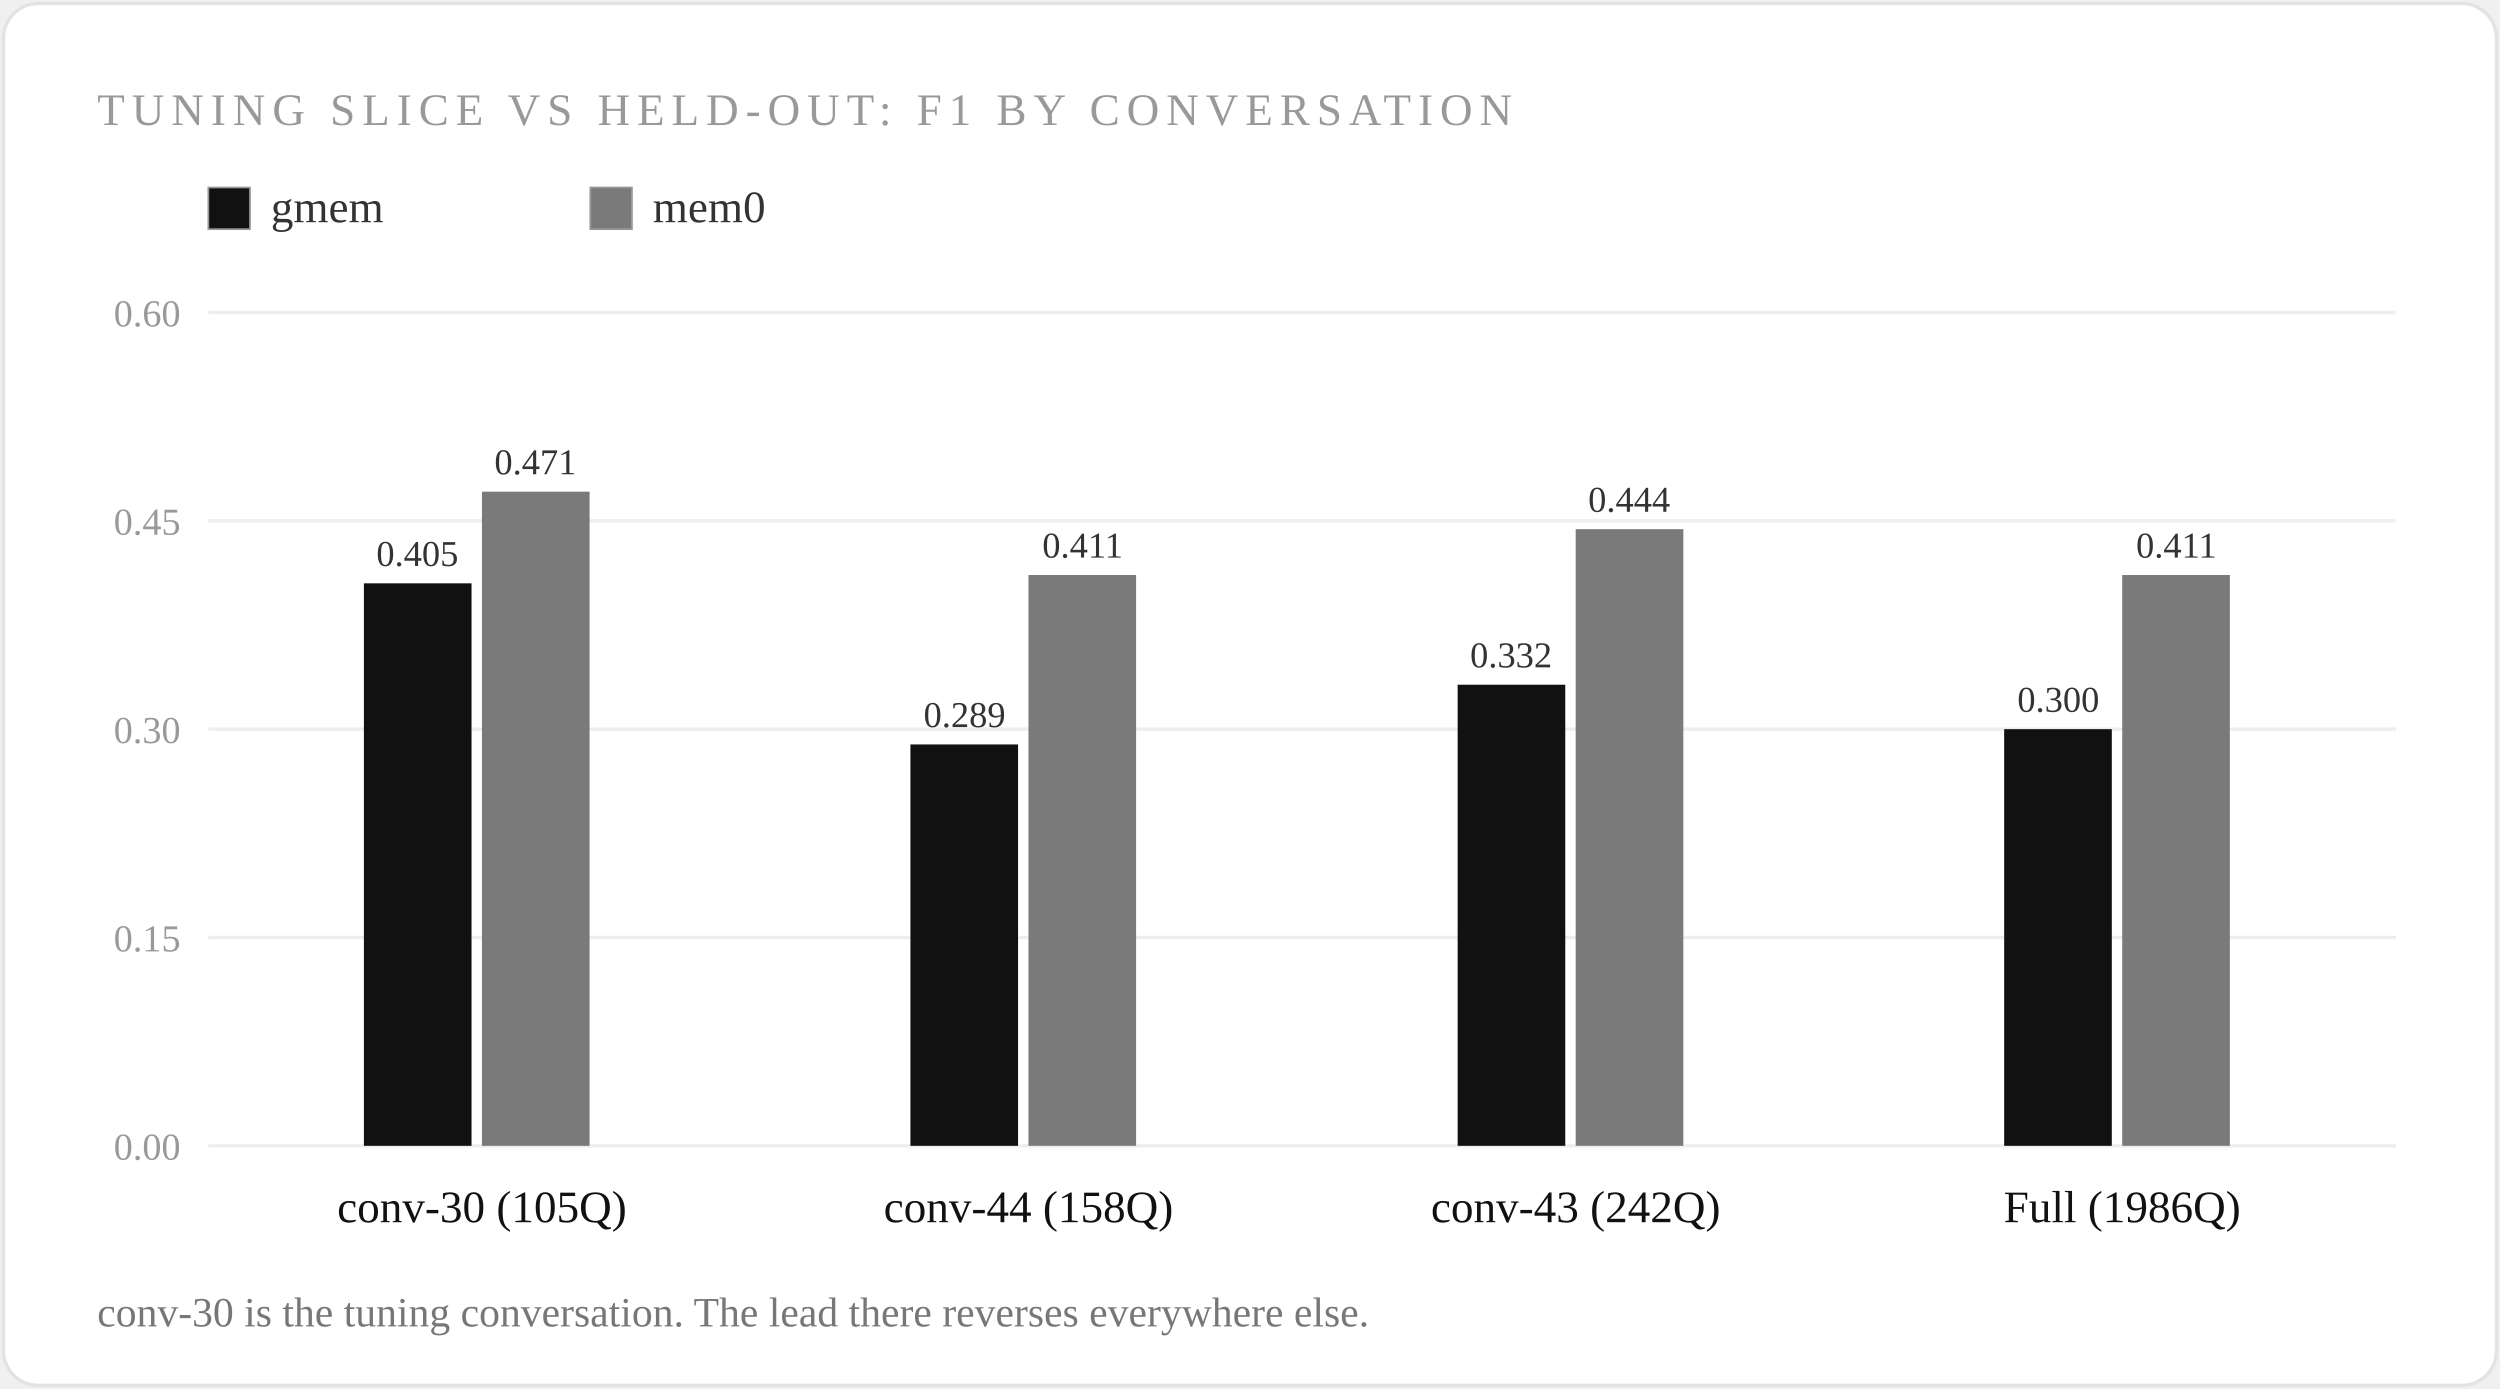
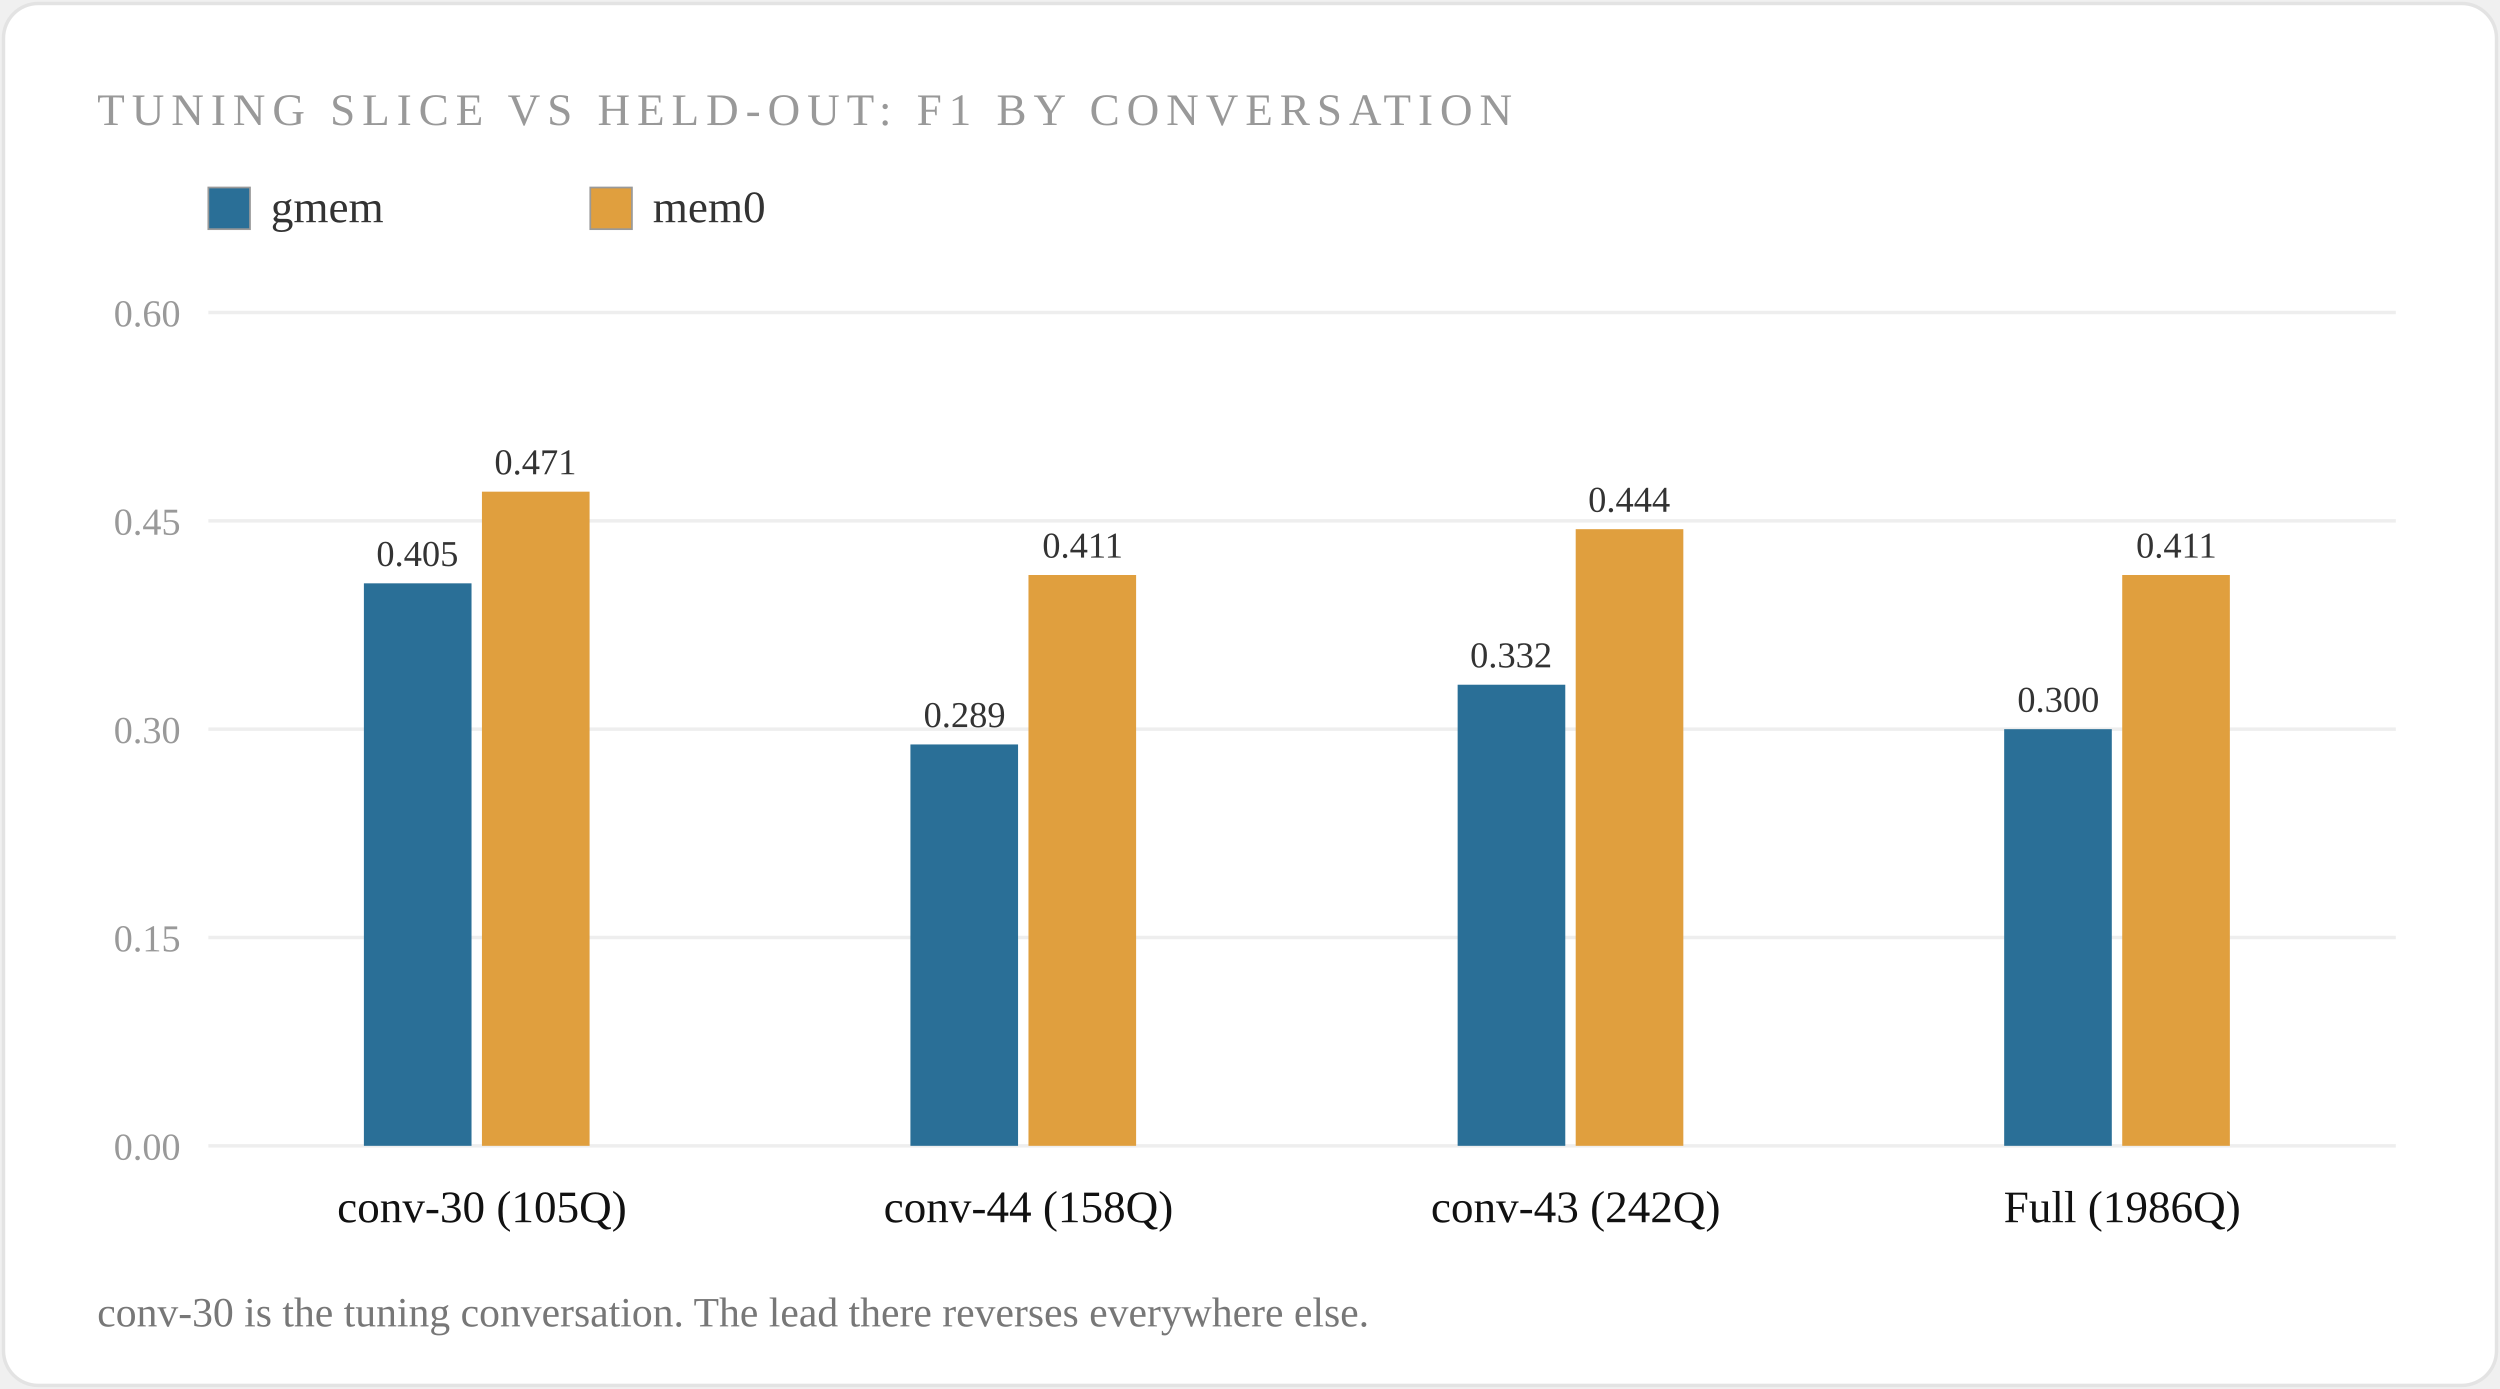
<svg xmlns="http://www.w3.org/2000/svg" width="720" height="400" viewBox="0 0 720 400" fill="none" role="img" aria-label="gmem and mem0 F1 across LoCoMo conversations">
  <rect x="1" y="1" width="718" height="398" rx="10" fill="#fff" stroke="#e3e3e3" />
  <text x="28" y="36" font-family="Source Serif 4, Georgia, serif" font-size="13" letter-spacing="2" fill="#999">TUNING SLICE VS HELD-OUT: F1 BY CONVERSATION</text>
-   <rect x="60" y="54" width="12" height="12" fill="#111" stroke="#999" stroke-width=".5" />
+   <rect x="60" y="54" width="12" height="12" fill="#2a6f97" stroke="#999" stroke-width=".5" />
  <text x="78" y="64" font-family="Source Serif 4, Georgia, serif" font-size="13" fill="#333">gmem</text>
-   <rect x="170" y="54" width="12" height="12" fill="#7a7a7a" stroke="#999" stroke-width=".5" />
+   <rect x="170" y="54" width="12" height="12" fill="#e09f3e" stroke="#999" stroke-width=".5" />
  <text x="188" y="64" font-family="Source Serif 4, Georgia, serif" font-size="13" fill="#333">mem0</text>
  <line x1="60" y1="330.0" x2="690" y2="330.0" stroke="#eee" />
  <text x="52" y="334.0" text-anchor="end" font-family="Source Serif 4, Georgia, serif" font-size="11" fill="#999">0.00</text>
  <line x1="60" y1="270.0" x2="690" y2="270.0" stroke="#eee" />
  <text x="52" y="274.0" text-anchor="end" font-family="Source Serif 4, Georgia, serif" font-size="11" fill="#999">0.15</text>
  <line x1="60" y1="210.0" x2="690" y2="210.0" stroke="#eee" />
  <text x="52" y="214.0" text-anchor="end" font-family="Source Serif 4, Georgia, serif" font-size="11" fill="#999">0.30</text>
  <line x1="60" y1="150.0" x2="690" y2="150.0" stroke="#eee" />
  <text x="52" y="154.0" text-anchor="end" font-family="Source Serif 4, Georgia, serif" font-size="11" fill="#999">0.45</text>
  <line x1="60" y1="90.0" x2="690" y2="90.0" stroke="#eee" />
  <text x="52" y="94.0" text-anchor="end" font-family="Source Serif 4, Georgia, serif" font-size="11" fill="#999">0.60</text>
-   <rect x="104.8" y="168.0" width="31.0" height="162.0" fill="#111" />
+   <rect x="104.8" y="168.0" width="31.0" height="162.0" fill="#2a6f97" />
  <text x="120.2" y="163.0" text-anchor="middle" font-family="Source Serif 4, Georgia, serif" font-size="10.5" fill="#333">0.405</text>
-   <rect x="138.8" y="141.6" width="31.0" height="188.4" fill="#7a7a7a" />
+   <rect x="138.8" y="141.6" width="31.0" height="188.4" fill="#e09f3e" />
  <text x="154.2" y="136.6" text-anchor="middle" font-family="Source Serif 4, Georgia, serif" font-size="10.5" fill="#333">0.471</text>
  <text x="138.8" y="352" text-anchor="middle" font-family="Source Serif 4, Georgia, serif" font-size="13" fill="#111">conv-30 (105Q)</text>
-   <rect x="262.2" y="214.4" width="31.0" height="115.6" fill="#111" />
+   <rect x="262.2" y="214.4" width="31.0" height="115.6" fill="#2a6f97" />
  <text x="277.8" y="209.4" text-anchor="middle" font-family="Source Serif 4, Georgia, serif" font-size="10.5" fill="#333">0.289</text>
-   <rect x="296.2" y="165.6" width="31.0" height="164.4" fill="#7a7a7a" />
+   <rect x="296.2" y="165.6" width="31.0" height="164.4" fill="#e09f3e" />
  <text x="311.8" y="160.6" text-anchor="middle" font-family="Source Serif 4, Georgia, serif" font-size="10.5" fill="#333">0.411</text>
  <text x="296.2" y="352" text-anchor="middle" font-family="Source Serif 4, Georgia, serif" font-size="13" fill="#111">conv-44 (158Q)</text>
-   <rect x="419.8" y="197.2" width="31.0" height="132.8" fill="#111" />
+   <rect x="419.8" y="197.2" width="31.0" height="132.8" fill="#2a6f97" />
  <text x="435.2" y="192.2" text-anchor="middle" font-family="Source Serif 4, Georgia, serif" font-size="10.5" fill="#333">0.332</text>
-   <rect x="453.8" y="152.4" width="31.0" height="177.6" fill="#7a7a7a" />
+   <rect x="453.8" y="152.4" width="31.0" height="177.6" fill="#e09f3e" />
  <text x="469.2" y="147.4" text-anchor="middle" font-family="Source Serif 4, Georgia, serif" font-size="10.5" fill="#333">0.444</text>
  <text x="453.8" y="352" text-anchor="middle" font-family="Source Serif 4, Georgia, serif" font-size="13" fill="#111">conv-43 (242Q)</text>
-   <rect x="577.2" y="210.0" width="31.0" height="120.0" fill="#111" />
+   <rect x="577.2" y="210.0" width="31.0" height="120.0" fill="#2a6f97" />
  <text x="592.8" y="205.0" text-anchor="middle" font-family="Source Serif 4, Georgia, serif" font-size="10.5" fill="#333">0.300</text>
-   <rect x="611.2" y="165.6" width="31.0" height="164.4" fill="#7a7a7a" />
+   <rect x="611.2" y="165.6" width="31.0" height="164.4" fill="#e09f3e" />
  <text x="626.8" y="160.6" text-anchor="middle" font-family="Source Serif 4, Georgia, serif" font-size="10.5" fill="#333">0.411</text>
  <text x="611.2" y="352" text-anchor="middle" font-family="Source Serif 4, Georgia, serif" font-size="13" fill="#111">Full (1986Q)</text>
  <text x="28" y="382" font-family="Source Serif 4, Georgia, serif" font-size="12" fill="#777">conv-30 is the tuning conversation. The lead there reverses everywhere else.</text>
</svg>
